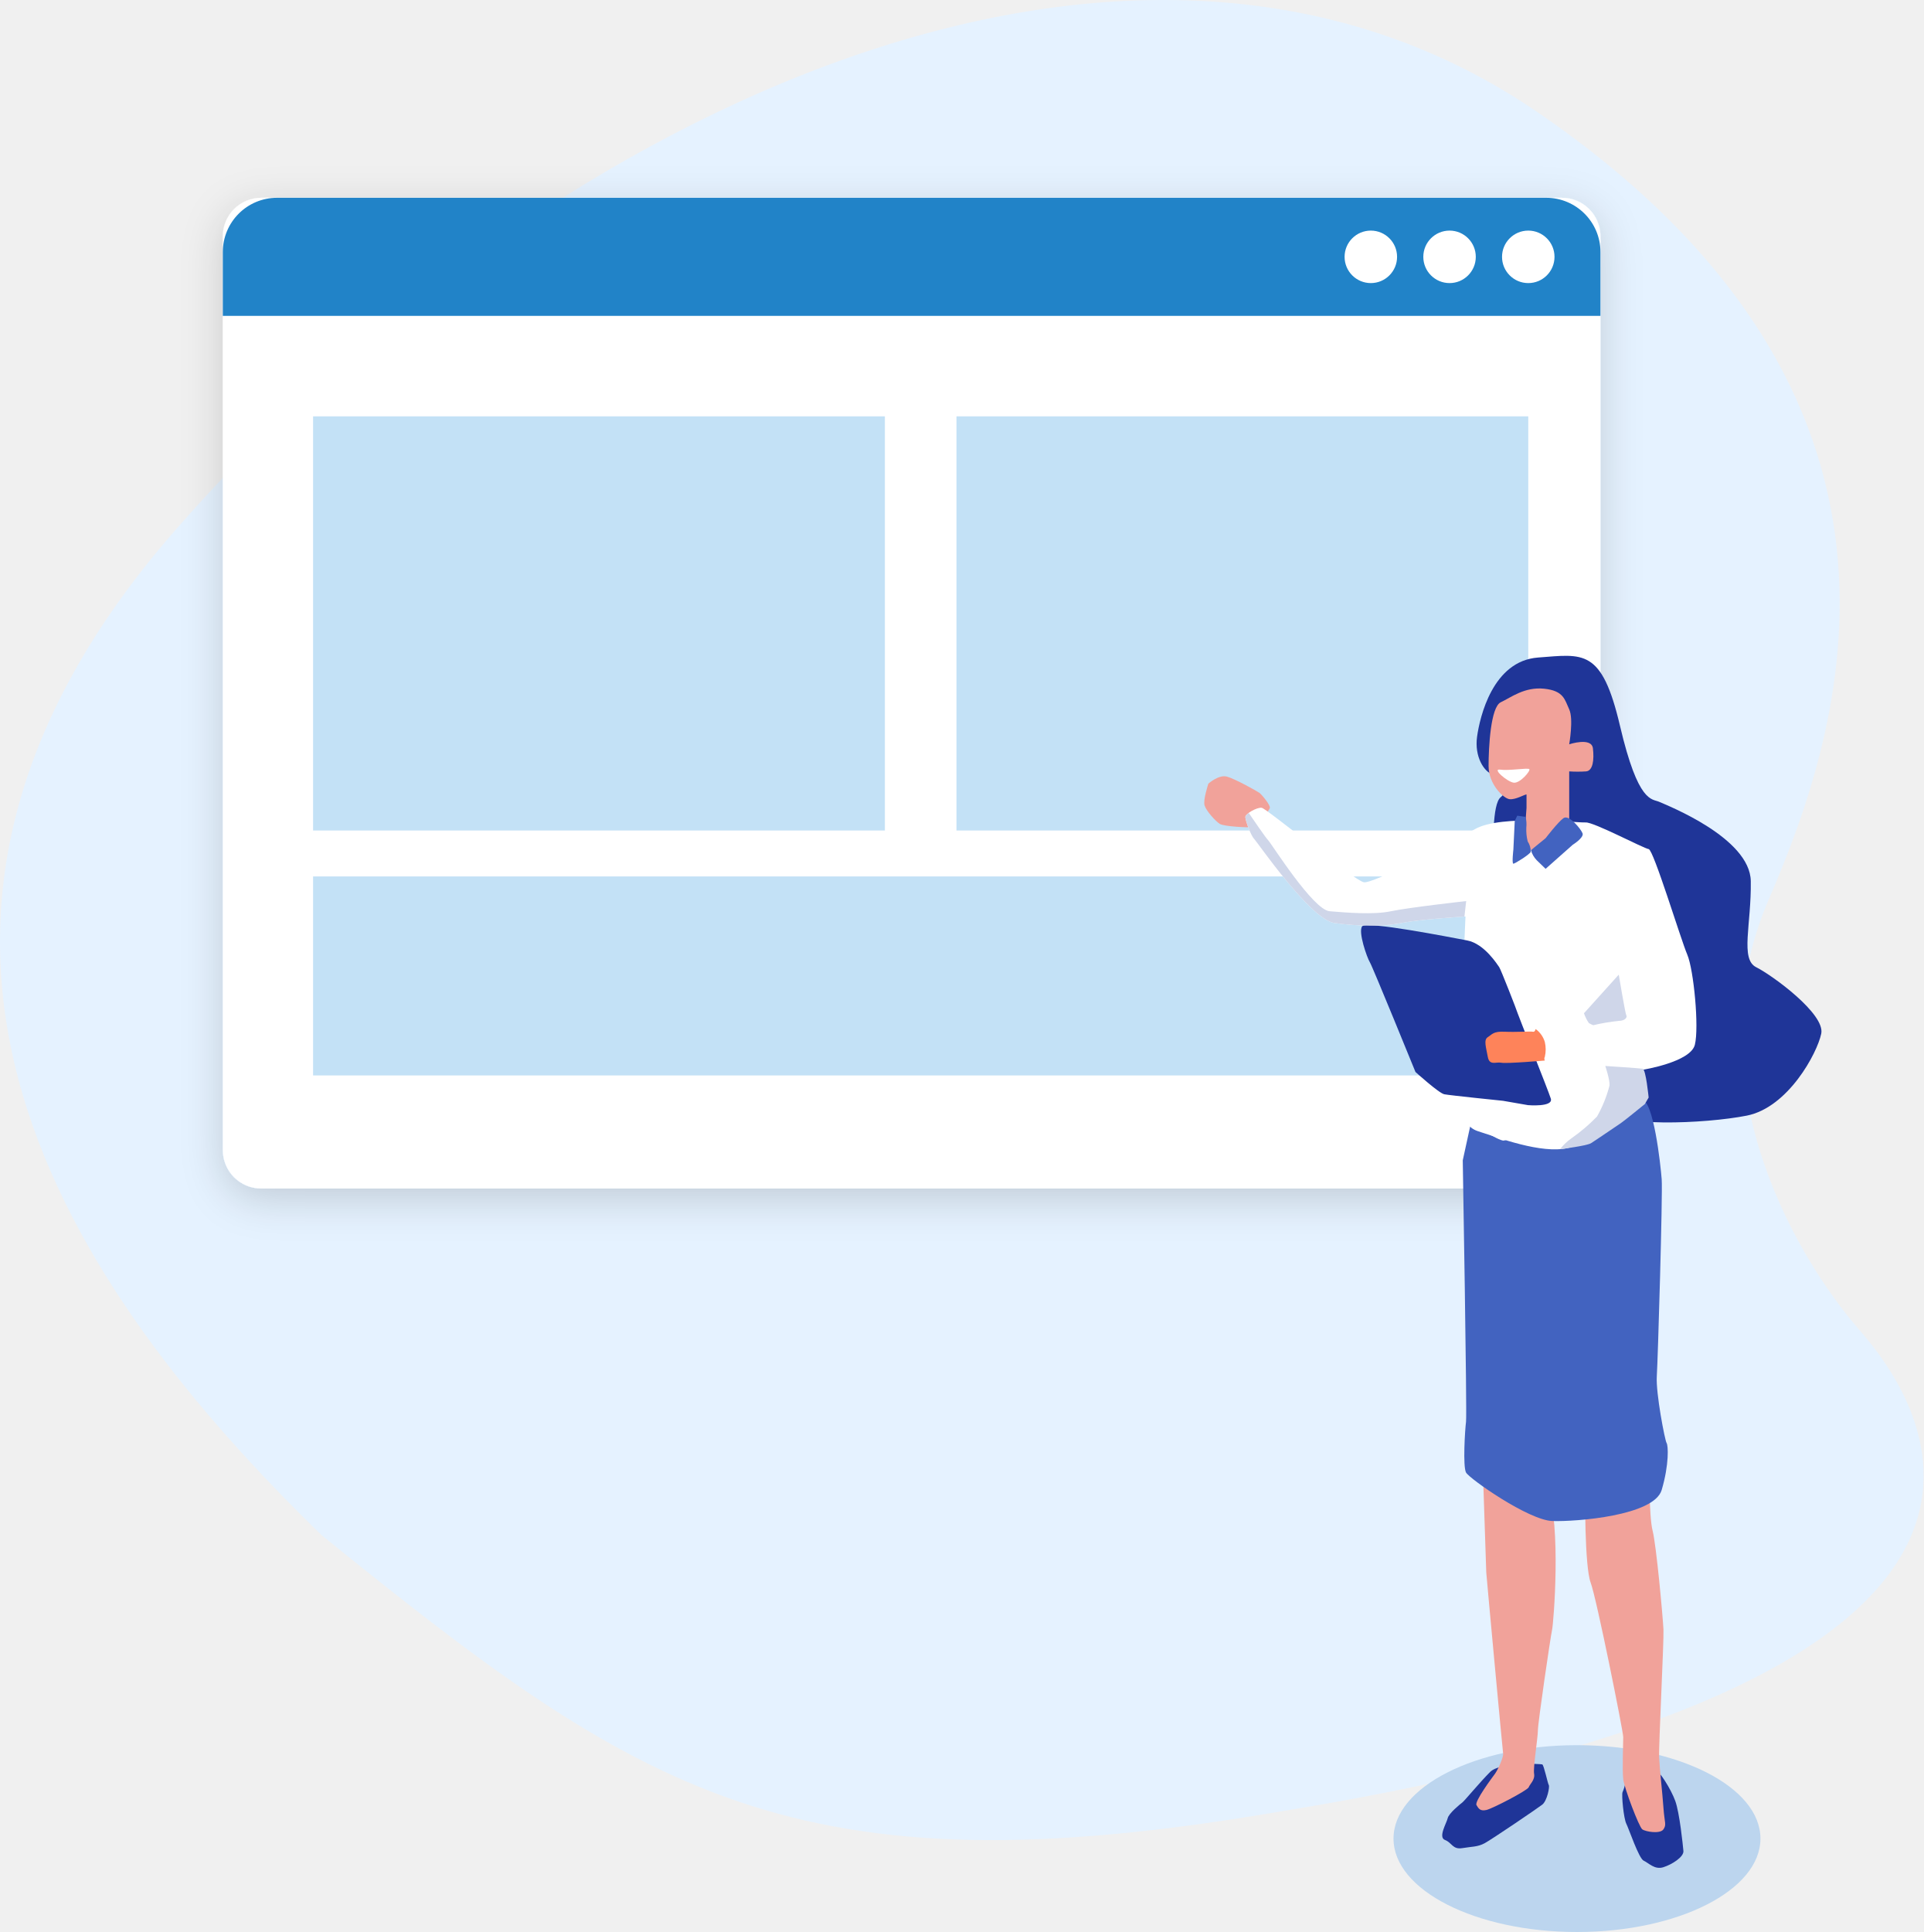
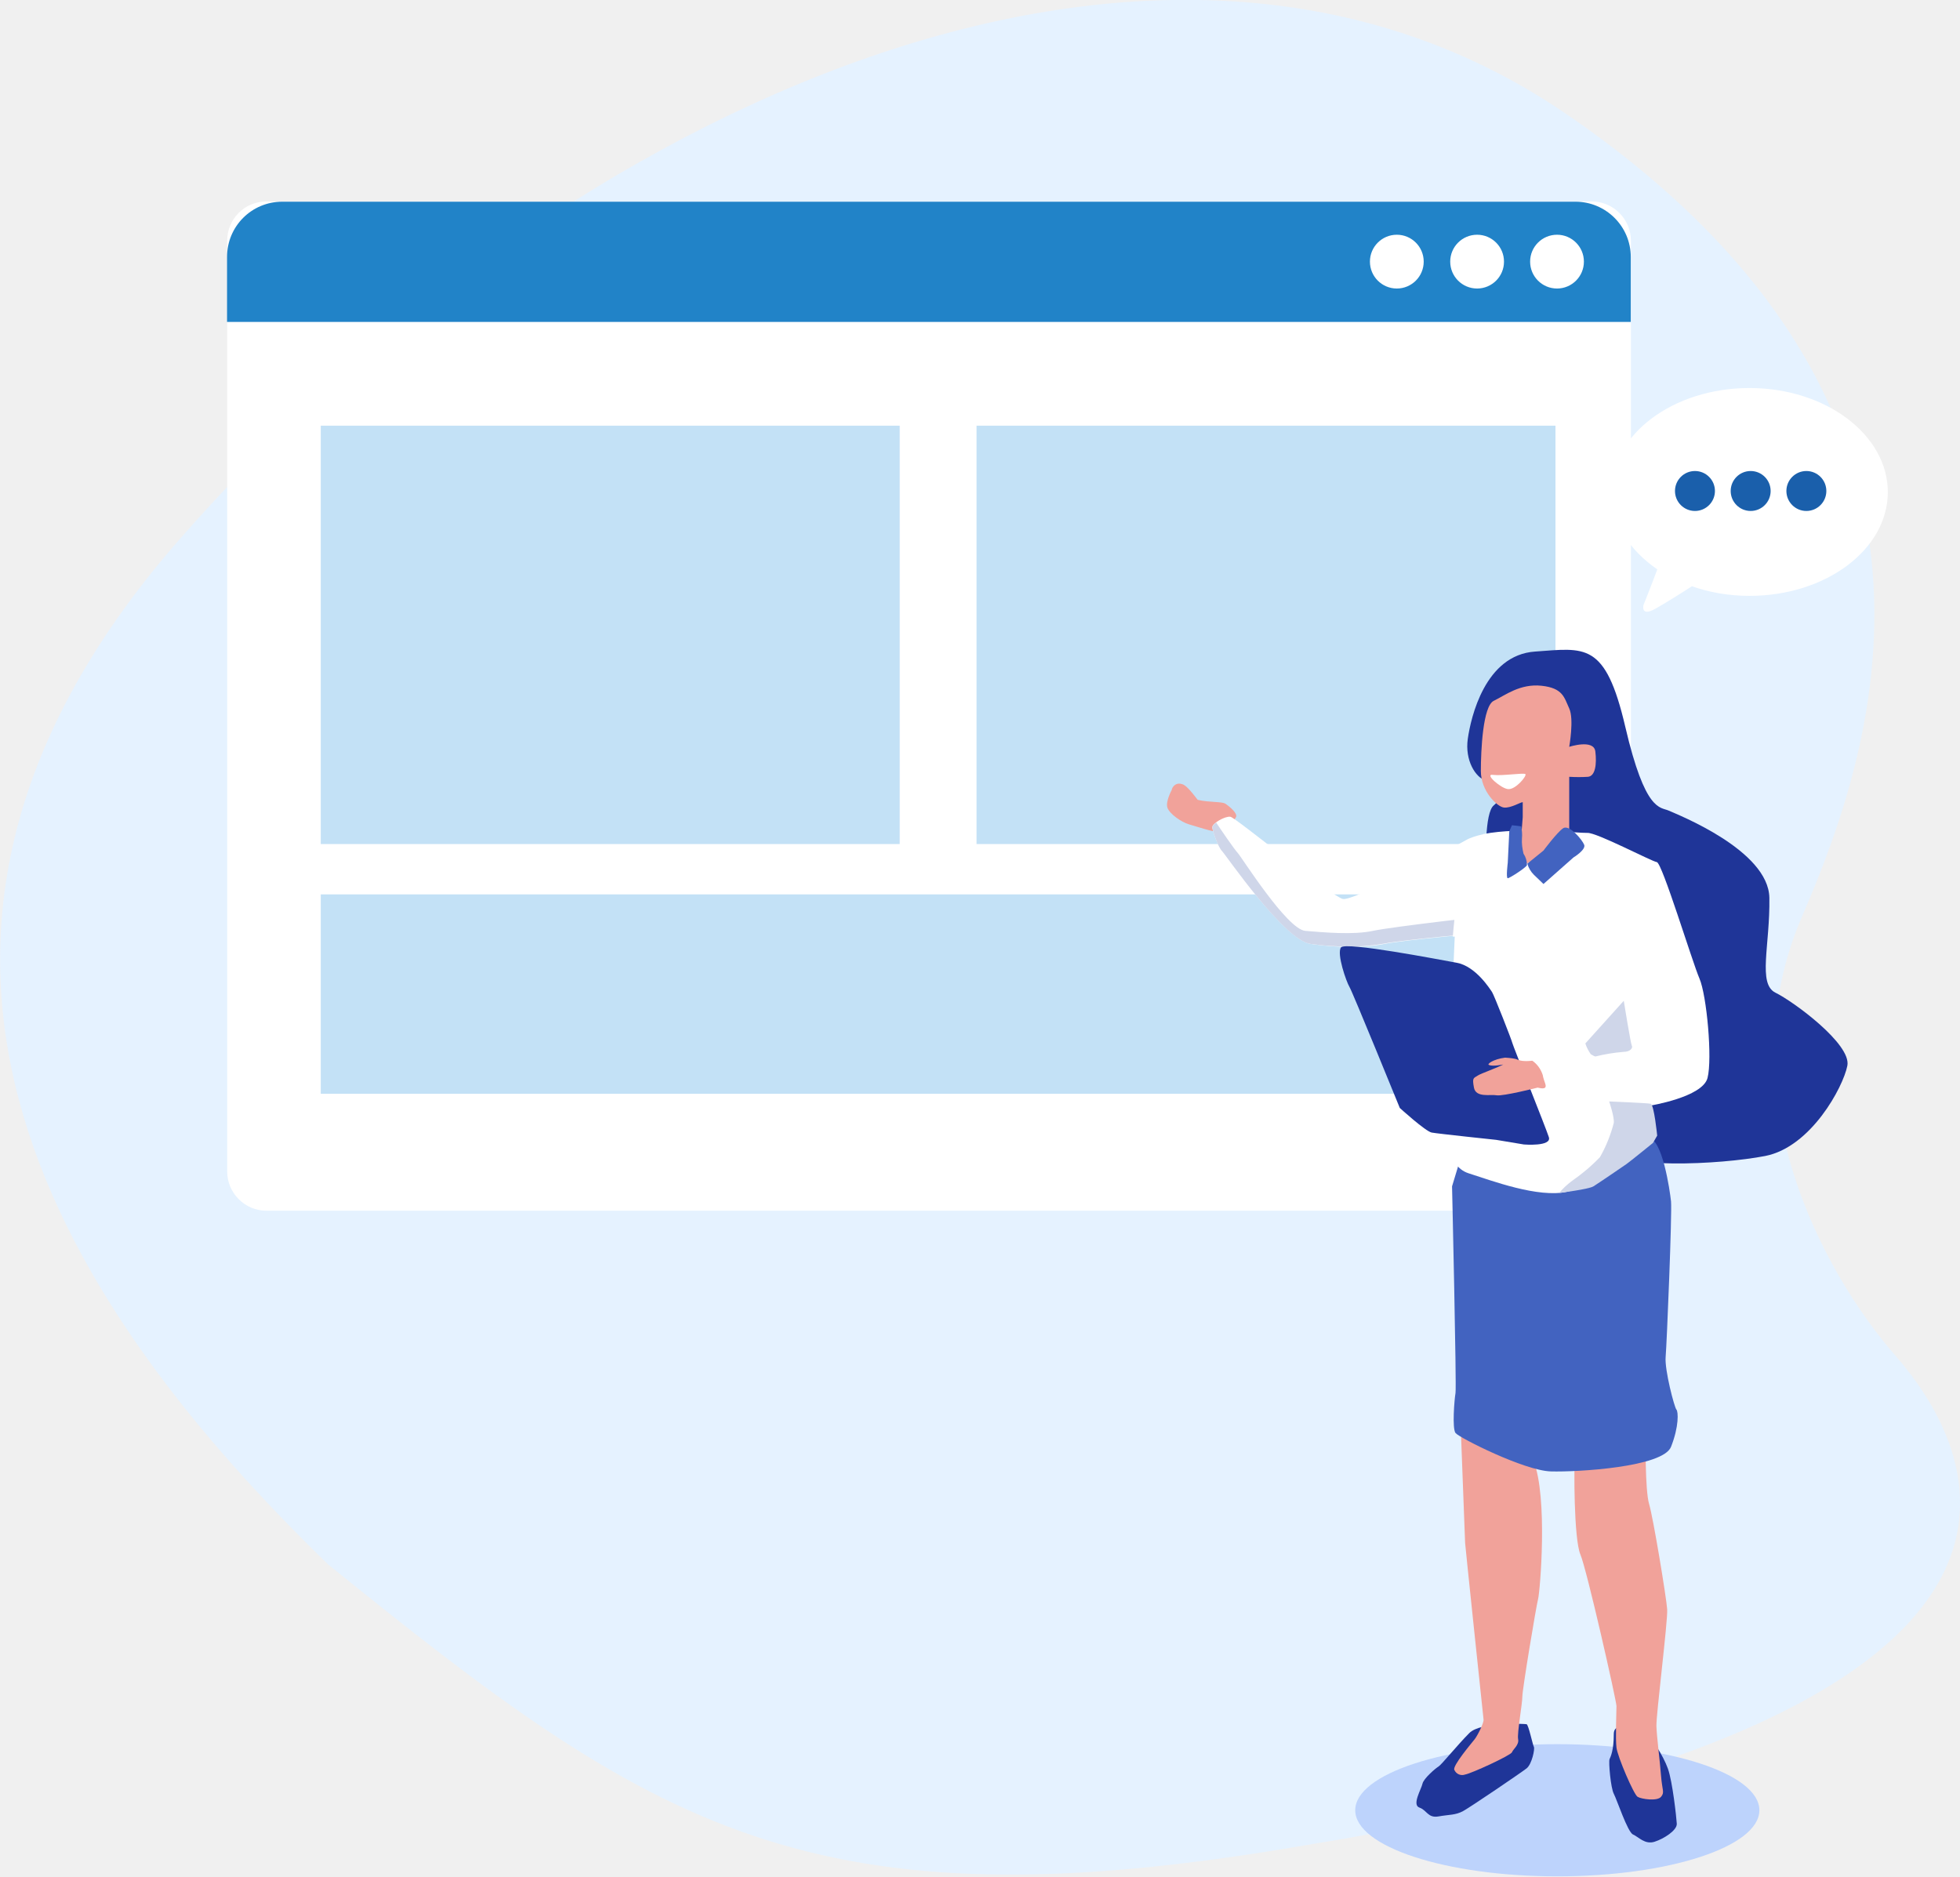
- <svg xmlns="http://www.w3.org/2000/svg" width="550.297" height="552.632" viewBox="0 0 550.297 552.632">
-   <defs>
-     <filter id="사각형_1641" x="45.746" y="41.577" width="430.107" height="319.382" filterUnits="userSpaceOnUse">
-       <feOffset dy="3" input="SourceAlpha" />
-       <feGaussianBlur stdDeviation="6" result="blur" />
-       <feFlood flood-opacity="0.161" />
-       <feComposite operator="in" in2="blur" />
-       <feComposite in="SourceGraphic" />
-     </filter>
-     <clipPath id="clip-path">
-       <rect id="사각형_77" data-name="사각형 77" width="291.768" height="185.962" fill="#fff" stroke="#707070" stroke-width="1" />
-     </clipPath>
-   </defs>
-   <g id="그룹_592" data-name="그룹 592" transform="translate(587.057 -891.143)">
-     <path id="패스_780" data-name="패스 780" d="M3099.278,573.08c-71.376-69.417-142.922-171.582-42.3-287.113s270.98-201.322,389.893-120.107,87.655,175.918,66.317,225.344,5.4,99.588,26.3,123.539,66.317,99.517-165.789,137.265C3234.2,676.029,3190.441,646.759,3099.278,573.08Z" transform="translate(-3594.253 757.251)" fill="#e5f2ff" />
-     <g id="그룹_639" data-name="그룹 639" transform="translate(-14 268)">
-       <g transform="matrix(1, 0, 0, 1, -573.06, 623.14)" filter="url(#사각형_1641)">
-         <rect id="사각형_1641-2" data-name="사각형 1641" width="394.107" height="283.382" rx="11" transform="translate(63.75 56.58)" fill="#fff" />
+ <svg xmlns="http://www.w3.org/2000/svg" version="1.1" id="Layer_1" x="0px" y="0px" viewBox="0 0 510.2 488.4" style="enable-background:new 0 0 510.2 488.4;" xml:space="preserve">
+   <style type="text/css">
+ 	.st0{fill:#E5F2FF;}
+ 	.st1{fill:#FFFFFF;}
+ 	.st2{fill:#2183C8;}
+ 	.st3{fill:#C3E1F6;}
+ 	.st4{fill:#F1A29A;}
+ 	.st5{fill:#CFD6E9;}
+ 	.st6{fill:#BDD3FC;}
+ 	.st7{fill:#1F3598;}
+ 	.st8{fill:#4263C0;}
+ 	.st9{fill:none;}
+ 	.st10{fill:#1A5FAB;}
+ </style>
+   <g>
+     <path id="패스_780" class="st0" d="M85.4,407.2C19.2,342.8-47.1,248.1,46.2,141S297.4-45.7,407.6,29.6s81.3,163.1,61.5,208.9   s5,92.3,24.4,114.5c19.4,22.2,61.5,92.3-153.7,127.3C210.5,502.6,169.9,475.5,85.4,407.2z" />
+     <g id="그룹_639" transform="translate(-14 268)">
+       <g transform="matrix(1, 0, 0, 1, -573.06, 623.14)">
+         <path id="사각형_1641-2" class="st1" d="M656.4-838.7h345c5.6,0,10.2,4.6,10.2,10.2v242.3c0,5.6-4.6,10.2-10.2,10.2h-345     c-5.6,0-10.2-4.6-10.2-10.2v-242.3C646.2-834.1,650.7-838.7,656.4-838.7z" />
      </g>
-       <path id="패스_1214" data-name="패스 1214" d="M15.511,0H378.6a15.511,15.511,0,0,1,15.511,15.511V33.781H0V15.511A15.511,15.511,0,0,1,15.511,0Z" transform="translate(-509.311 679.72)" fill="#2183c8" />
-       <ellipse id="타원_436" data-name="타원 436" cx="7.507" cy="7.507" rx="7.507" ry="7.507" transform="translate(-188.395 689.104)" fill="#fff" />
-       <ellipse id="타원_437" data-name="타원 437" cx="7.507" cy="7.507" rx="7.507" ry="7.507" transform="translate(-165.874 689.104)" fill="#fff" />
-       <ellipse id="타원_438" data-name="타원 438" cx="7.507" cy="7.507" rx="7.507" ry="7.507" transform="translate(-143.354 689.104)" fill="#fff" />
-       <g id="패스_1219" data-name="패스 1219" transform="translate(-299.428 742.234)" fill="#c3e1f6">
-         <path d="M 163.081 117.963 L 0.5 117.963 L 0.5 0.5 L 163.081 0.5 L 163.081 117.963 Z" stroke="none" />
-         <path d="M 1 1 L 1 117.463 L 162.581 117.463 L 162.581 1 L 1 1 M 0 0 L 163.581 0 L 163.581 118.463 L 0 118.463 L 0 0 Z" stroke="none" fill="#c3e1f6" />
+       <path id="패스_1214" class="st2" d="M87.5-215.5h336.6c7.9,0,14.4,6.4,14.4,14.4v16.9H73.1v-16.9    C73.1-209.1,79.5-215.5,87.5-215.5L87.5-215.5z" />
+       <ellipse id="타원_436" class="st1" cx="377.6" cy="-199.9" rx="7" ry="7" />
+       <ellipse id="타원_437" class="st1" cx="398.5" cy="-199.9" rx="7" ry="7" />
+       <ellipse id="타원_438" class="st1" cx="419.3" cy="-199.9" rx="7" ry="7" />
+       <g id="top">
+         <path id="right" class="st3" d="M418.9-48.3H268.2v-108.9h150.7V-48.3z">
+           <animateTransform additive="sum" attributeName="transform" type="translate" begin="0s" dur="3.5s" keyTimes="0; 0.1;0.2;0.3;0.4; 0.5;0.6;0.7;0.8;0.9;1" values="0 0; 0 0; 0 0; 0 0; -170 0; -170 0; -170 0; -170 0; 0 0; 0 0; 0 0; 0 0" repeatCount="indefinite" calcMode="paced" />
+         </path>
+         <path id="left" class="st3" d="M248.2-48.3H97.5v-108.9h150.7V-48.3z">
+           <animateTransform additive="sum" attributeName="transform" type="translate" begin="0s" dur="3.5s" keyTimes="0; 0.1;0.2;0.3;0.4; 0.5;0.6;0.7;0.8;0.9;1" values="0 0; 0 0; 0 0; 0 0; 170 0; 170 0; 170 0; 170 0; 0 0; 0 0; 0 0; 0 0" repeatCount="indefinite" calcMode="paced" />
+         </path>
+         <animateTransform additive="sum" attributeName="transform" type="translate" begin="0s" dur="3.5s" keyTimes="0; 0.1;0.2;0.3;0.4; 0.5;0.6;0.7;0.8;0.9;1" values="0 0; 0 0; 0 65; 0 65; 0 65; 0 65; 0 65; 0 65; 0 65; 0 65; 0 0; 0 0" repeatCount="indefinite" calcMode="paced" />
      </g>
-       <g id="패스_1220" data-name="패스 1220" transform="translate(-483.49 742.234)" fill="#c3e1f6">
-         <path d="M 163.081 117.963 L 0.5 117.963 L 0.5 0.5 L 163.081 0.5 L 163.081 117.963 Z" stroke="none" />
-         <path d="M 1 1 L 1 117.463 L 162.581 117.463 L 162.581 1 L 1 1 M 0 0 L 163.581 0 L 163.581 118.463 L 0 118.463 L 0 0 Z" stroke="none" fill="#c3e1f6" />
+       <path id="bottom" class="st3" d="M418.9,16.7H97.5v-51.9h321.4V16.7z">
+         <animateTransform additive="sum" attributeName="transform" type="translate" begin="0s" dur="3.5s" keyTimes="0; 0.1;0.2;0.3;0.4; 0.5;0.6;0.7;0.8;0.9;1" values="0 0; 0 0; 0 -125; 0 -125; 0 -125; 0 -125; 0 -125; 0 -125; 0 -125; 0 -125; 0 0; 0 0" repeatCount="indefinite" calcMode="paced" />
+       </path>
+     </g>
+     <g id="그룹_438" transform="translate(-1672.292 -486)">
+       <g id="그룹_264" transform="translate(-1463.731 -59.904)">
+         <g id="arm">
+           <path id="패스_330" class="st4" d="M3441,751.6c0.2-1.1,1.2-1.9,2.3-1.7c0.1,0,0.3,0.1,0.4,0.1c0.9,0.2,2.1,1.5,4.1,4.1      c3,0.7,6.2,0.4,7.2,1c1.6,1.1,3.1,2.6,2.8,3.4s-3.2,3.8-4.6,3.9s-5.5-1.3-7.6-1.9s-5.2-2.8-5.7-4.4S3441,751.6,3441,751.6z" />
+           <path class="st1" d="M3522.3,763c-1.8,0.4-3.5,0.9-4.7,1.6c-7.5,4.2-29.2,15.8-32,15.3s-27.9-21.2-29.3-21.4      c-1.4-0.2-4.7,1.7-4.7,2.7s1.6,5.3,2.5,6.2s16.2,23.2,23.1,24.2s13.7,1.1,19.2,0c4.8-1,25.9-2.9,28.3-3c0.5-6,2.4-11.6,2.2-16.2      C3526.9,769.5,3525.7,765.7,3522.3,763z" />
+           <path id="교차_9" class="st5" d="M3477.2,791.6c-6.9-0.9-22.1-23.2-23.1-24.2s-2.5-5.3-2.5-6.2c0-0.3,0.4-0.8,1-1.2      c0.7,1.1,4.8,7.1,5.6,7.9c0.9,0.9,12.8,19.9,17.6,20.3s12.5,1.1,17.6,0s31.8-4.1,31.8-4.1l-0.5,4.4c-1.9,0.1-23.4,2-28.3,3      c-2.9,0.5-5.8,0.8-8.7,0.8C3484.2,792.3,3480.7,792.1,3477.2,791.6z" />
+           <animateTransform accumulate="none" additive="sum" attributeName="transform" begin="0s" calcMode="linear" dur="3s" fill="remove" keyTimes="0; 0.5; 1" repeatCount="indefinite" restart="always" type="rotate" values="0 3530 766; 15 3530 766; 0 3530 766">
+ 					</animateTransform>
+         </g>
+         <path id="패스_484" class="st6" d="M3541.4,999.9c29.1,0,52.6,7.7,52.6,17.2c0,9.5-23.6,17.2-52.6,17.2s-52.6-7.7-52.6-17.2     C3488.8,1007.6,3512.4,999.9,3541.4,999.9z" />
+         <path id="패스_326" class="st7" d="M3518.1,738.2c0.8-5.6,4.5-21.8,17.5-22.7s18.3-2.7,23.5,19.6s9.1,20.8,11.3,21.8     s26,10.3,26.2,22.7s-3.1,22.4,1.6,24.7s19.8,13.4,18.7,19s-9.5,21.2-21.4,23.5s-38.3,3.5-41-1.9s-16.1-18.5-20-28     s-11.7-37.1-11.7-42.2s-0.4-17.3,2.1-19.2s0.6-5.6-2.1-6.4S3517.3,743.8,3518.1,738.2z" />
+         <path id="패스_341" class="st7" d="M3518.5,997c-3,3-7.3,8.3-8,8.7s-3.9,3.1-4.2,4.5s-2.8,5.5-0.8,6.2s2.2,2.8,5,2.3     s4.4-0.3,6.4-1.4s15.1-10,16.5-11.1s2.2-5.1,1.9-5.6s-1.4-5.8-1.9-5.9S3521.5,994,3518.5,997z" />
+         <path id="패스_342" class="st7" d="M3556.1,997.3c0,4.2-0.8,5.8-1.1,6.5s0.3,7.5,1.1,9s3.6,10,5,10.6s3.1,2.7,5.6,1.9     s5.9-3,5.8-4.7s-1.1-10.9-2.3-14.3s-4.5-8.6-5.8-9S3556.1,993.1,3556.1,997.3z" />
+         <path id="패스_339" class="st4" d="M3516.3,918.5c0,0,1.1,28.5,1.1,29s4.7,45.1,4.8,46s-1.6,4.2-2.3,5.1s-5.9,7-5.3,8     c0.5,1.1,1.7,1.6,2.8,1.2c1.7-0.3,11.9-5,12.2-5.8s1.9-1.9,1.6-3.4s1.1-9.2,1.1-11.1s3.6-23.5,4.1-25.4s2.6-26.4-1.2-36     S3516.3,918.5,3516.3,918.5z" />
+         <path id="패스_340" class="st4" d="M3546,924.8c-0.3,2.8-0.3,21.7,1.4,25.7s9.4,38.1,9.4,39.5s-0.3,8.4,0,10.8     s4.5,12.2,5.5,12.8s5.1,1.2,6.1,0s0.3-1.6,0-5.5s-1.1-10-1.2-12.9s3-27.4,2.8-30.4s-3.6-23.7-4.7-27.4s-0.9-17.2-0.9-17.2     S3546.3,922,3546,924.8z" />
+         <path id="패스_338" class="st8" d="M3516.3,847.1l-2.3,7.6c0,0,1.2,52.1,0.9,53.8s-0.9,9.2,0,10.4s17.9,9.8,24.8,10     s29.2-1.1,31.3-6.4s1.9-9.2,1.4-9.7s-3.1-10.3-2.8-13.7s1.7-37.6,1.4-40.5s-2.3-16.4-5.8-16.4s-38,8.4-39.6,8.4     S3516.3,847.1,3516.3,847.1z" />
+         <path id="교차_7" class="st9" d="M3553.5,914.9c0.9-5.3,2.2-15.6,2.7-21.8c0.4-6.2,3.1-32.5,0-33.9c-1.8-0.8-4-8-5.6-14     c7.1-1.6,13.3-2.9,14.7-2.9c3.4,0,5.5,13.4,5.8,16.4s-1.1,37.1-1.4,40.5s2.3,13.3,2.8,13.7s0.8,4.4-1.4,9.7     c-1.6,3.8-13.6,5.5-22.8,6.1C3550.6,923.5,3553.1,917.5,3553.5,914.9z" />
+         <path class="st1" d="M3578.4,800.6c-1.9-4.4-9.7-30.1-11.1-30.3s-15.8-7.8-18.1-7.6c-2,0.1-17.5-1.6-27,0.3     c-1.4,1.3-3.1,3.1-4.3,5.6c-2.1,4.2-3.2,15.1-3.7,21.1c0.3,0,0.5,0,0.5,0l-2.2,50.2c0,0-0.2,9.5,5.8,11.4s18.1,6.5,25.7,4.8     s22-11.1,22.3-15.1c0.2-2.5-0.1-5-0.8-7.3c0,0,13.7-2.2,15-7.2S3580.3,805,3578.4,800.6z" />
+         <path id="패스_327" class="st4" d="M3524.9,728.3c2.9-1.4,6.8-4.5,12.4-3.9s5.9,3.1,7.2,5.9s0,10,0,10s6.4-2.1,6.8,1.2     s0,6.4-1.9,6.6c-1.6,0.1-3.2,0.1-4.9,0v14l1.2,1.7l-12.3,6.9l-4.2-6.5l2.9-1.8l0.3-3.8v-3.9c-0.6,0-3.1,1.6-4.9,1.4s-6-4.3-6-9.5     S3522,729.6,3524.9,728.3z" />
+         <path id="패스_331" class="st8" d="M3528.9,762.3l-0.4,8.2c0,0-0.5,4,0,4s4.8-2.8,5-3.4c0-1.1-0.3-2.1-0.9-3     c-0.3-1.3-0.5-2.6-0.4-4c0.1-1,0-2.1-0.2-3.1l-2.4-0.3L3528.9,762.3z" />
+         <path id="패스_334" class="st5" d="M3558.7,806.4l-10,11.1c0.3,1,0.8,1.9,1.4,2.8c0.4,0.2,0.8,0.5,1.2,0.6     c2.4-0.6,4.9-1,7.3-1.2c1.9,0,2.5-1.1,2.2-1.6S3558.7,806.4,3558.7,806.4z" />
+         <path id="패스_335" class="st5" d="M3554.9,832.6c0,0,1.4,4.1,1.2,5.6c-0.8,3.1-2,6.1-3.6,8.9c-2.2,2.3-4.7,4.4-7.3,6.2     c-1.2,0.9-2.3,1.9-3.3,3.1c0,0,7.6-0.9,8.9-1.7s7.6-5.1,8.6-5.8s6.9-5.5,6.9-5.5l1.1-1.9c0,0-0.8-8.1-1.7-8.3     S3554.9,832.6,3554.9,832.6z" />
+         <path id="패스_332" class="st8" d="M3542.9,761.5c-1.6,1.1-5.1,5.8-5.1,5.8l-4.2,3.4c0.3,1.1,0.9,2.1,1.7,2.9l2.5,2.4l7.8-6.9     c0,0,3.3-2,2.8-3.3S3544.5,760.4,3542.9,761.5z" />
+         <path id="패스_337" class="st7" d="M3485.1,792.5c-1.2,1.6,1.4,9,2.2,10.3s13.1,31.5,13.1,31.5s6.7,6.1,8.3,6.4     s16.8,1.9,16.8,1.9l7.2,1.2c0,0,7.3,0.6,6.5-1.9s-9.4-23.9-9.5-24.5s-4.8-12.6-5.3-13.3s-4.2-6.7-9.2-7.6     S3486.4,791,3485.1,792.5z" />
+         <path id="패스_336" class="st4" d="M3534.9,822c1.3,0.9,2.2,2.2,2.7,3.7c0.3,1.7,1,2.6,0.7,3.2s-2,0.1-2,0.1s-9.1,2.3-10.7,2     s-5.4,0.7-5.9-2s-0.1-2.4,1.1-3.2c0.8-0.5,4.8-1.9,6.5-2.8c0.3-0.1-2.6,0.6-3.7,0.1c-0.6-0.2,1.1-1.5,4.2-1.9     c3.3,0.2,3.2,0.6,3.8,0.7C3532.7,822.2,3533.8,822.1,3534.9,822z" />
+         <path id="패스_416" class="st1" d="M3533.1,747.4c-0.5-0.4-5.9,0.5-8.4,0.2c-2.5-0.4,2.1,3.6,3.9,3.7     C3530.5,751.5,3533.5,747.9,3533.1,747.4z" />
      </g>
-       <g id="패스_1221" data-name="패스 1221" transform="translate(-483.49 873.84)" fill="#c3e1f6">
-         <path d="M 347.143 56.424 L 0.5 56.424 L 0.5 0.5 L 347.143 0.5 L 347.143 56.424 Z" stroke="none" />
-         <path d="M 1 1 L 1 55.924 L 346.643 55.924 L 346.643 1 L 1 1 M 3.0517578125e-05 -2.288818359375e-05 L 347.643 -2.288818359375e-05 L 347.643 56.924 L 3.0517578125e-05 56.924 L 3.0517578125e-05 -2.288818359375e-05 Z" stroke="none" fill="#c3e1f6" />
+       <g id="buble">
+         <path class="st1" d="M2127.7,587c-19.9,0-36,12.1-36,27c0,8,4.7,15.2,12,20.2c-1.1,3-3.6,9.3-3.6,9.3s-0.8,3.1,3,1     c2.7-1.5,7.3-4.4,9.6-5.9c4.6,1.6,9.6,2.5,15,2.5c19.9,0,36-12.1,36-27S2147.6,587,2127.7,587z" />
+         <ellipse id="타원_266" class="st10" cx="2142.5" cy="613.8" rx="5.2" ry="5.2">
+           <animate accumulate="none" additive="replace" attributeName="opacity" calcMode="linear" dur="2s" fill="remove" keyTimes="0; 0.25; 0.5; 0.75; 1" repeatCount="indefinite" restart="always" values="1;1;0;1;1">
+ 				</animate>
+         </ellipse>
+         <ellipse id="타원_267" class="st10" cx="2128" cy="613.8" rx="5.2" ry="5.2">
+           <animate accumulate="none" additive="replace" attributeName="opacity" calcMode="linear" dur="2s" fill="remove" keyTimes="0; 0.25; 0.5; 0.75; 1" repeatCount="indefinite" restart="always" values="1;0;1;1;1">
+ 				</animate>
+         </ellipse>
+         <ellipse id="타원_268" class="st10" cx="2113.5" cy="613.8" rx="5.2" ry="5.2">
+           <animate accumulate="none" additive="replace" attributeName="opacity" calcMode="linear" dur="2s" fill="remove" keyTimes="0; 0.25; 0.5; 0.75; 1" repeatCount="indefinite" restart="always" values="0;1;1;1;0">
+ 				</animate>
+         </ellipse>
      </g>
    </g>
-     <g id="그룹_294" data-name="그룹 294" transform="translate(-242.54 1078.737)">
-       <ellipse id="타원_255" data-name="타원 255" cx="52.486" cy="26.72" rx="52.486" ry="26.72" transform="translate(54.141 311.598)" fill="#bcd5ee" />
-       <path id="패스_326" data-name="패스 326" d="M4439.931,4637.8c.772-5.619,4.457-21.707,17.444-22.676s18.218-2.715,23.454,19.577,9.11,20.741,11.242,21.71,25.976,10.271,26.167,22.677-3.1,22.293,1.55,24.62,19.772,13.375,18.608,19-9.5,21.127-21.32,23.454-38.187,3.487-40.9-1.939-16.088-18.412-19.964-27.912-11.631-37.021-11.631-42.061-.389-17.252,2.131-19.189.581-5.62-2.131-6.4S4439.156,4643.424,4439.931,4637.8Z" transform="translate(-4361.887 -4614.636)" fill="#1f3598" />
-       <path id="패스_341" data-name="패스 341" d="M4444.932,4754.149c-2.954,2.955-7.309,8.241-7.929,8.707s-3.889,3.111-4.2,4.51-2.8,5.443-.778,6.221,2.177,2.8,4.977,2.331,4.354-.312,6.375-1.4,15.083-9.95,16.482-11.038,2.178-5.131,1.866-5.6-1.4-5.754-1.866-5.908S4447.886,4751.195,4444.932,4754.149Z" transform="translate(-4363.164 -4434.874)" fill="#1f3598" />
-       <path id="패스_342" data-name="패스 342" d="M4458.031,4754.132c0,4.2-.778,5.754-1.088,6.533s.311,7.463,1.088,9.018,3.579,9.951,4.977,10.572,3.11,2.645,5.6,1.866,5.91-2.955,5.754-4.664-1.089-10.884-2.333-14.306-4.509-8.553-5.753-9.019S4458.031,4749.933,4458.031,4754.132Z" transform="translate(-4337.286 -4435.608)" fill="#1f3598" />
-       <path id="패스_339" data-name="패스 339" d="M4438,4713.037s1.088,32.149,1.088,32.678,4.665,50.769,4.821,51.823-1.553,4.742-2.33,5.794-5.91,7.908-5.288,8.962,1.087,1.756,2.8,1.4,11.821-5.623,12.131-6.5,1.864-2.111,1.552-3.868,1.09-10.363,1.09-12.471,3.577-26.526,4.043-28.635,2.643-29.691-1.246-40.579S4438,4713.037,4438,4713.037Z" transform="translate(-4358.412 -4483.551)" fill="#f1a29a" />
-       <path id="패스_340" data-name="패스 340" d="M4452.359,4718.967c-.313,3.146-.311,24.284,1.4,28.825s9.328,42.629,9.328,44.2-.311,9.435,0,12.054,4.512,13.629,5.443,14.327,5.133,1.4,6.065,0,.311-1.746,0-6.115-1.091-11.182-1.244-14.5,1.4-33.211,1.244-36.53-2.02-24.094-3.109-28.289-.934-19.215-.934-19.215S4452.669,4715.821,4452.359,4718.967Z" transform="translate(-4343.225 -4482.708)" fill="#f1a29a" />
-       <path id="패스_338" data-name="패스 338" d="M4438.268,4680.682l-2.322,10.621s1.244,72.4.935,74.784-.936,12.787,0,14.521,17.88,13.657,24.723,13.874,29.077-1.514,31.253-8.891,1.868-12.785,1.4-13.435-3.11-14.306-2.8-19.075,1.713-52.244,1.4-56.357-2.332-22.763-5.751-22.763-37.941,11.705-39.5,11.705S4438.268,4680.682,4438.268,4680.682Z" transform="translate(-4361.994 -4546.999)" fill="#4263c0" />
-       <path id="교차_7" data-name="교차 7" d="M5.249,72.369C6.136,67.04,7.47,56.823,7.914,50.608s3.108-32.422,0-33.755C6.128,16.089,3.905,8.889,2.335,2.891,9.435,1.308,15.629,0,16.979,0,20.4,0,22.42,13.372,22.731,16.326s-1.087,37.009-1.4,40.428,2.334,13.218,2.8,13.685.778,4.354-1.4,9.64C21.159,83.9,9.14,85.605,0,86.2,2.341,80.968,4.8,75.045,5.249,72.369Z" transform="translate(108.132 126.964)" fill="none" />
-       <path id="패스_330" data-name="패스 330" d="M4398.111,4629.255s2.955-2.644,5.287-2.021,8.708,4.2,9.33,4.662,3.267,3.578,2.955,4.354-3.422,5.289-4.82,5.444-8.24-.157-9.487-.935-3.885-3.73-4.353-5.286S4398.111,4629.255,4398.111,4629.255Z" transform="translate(-4396.936 -4592.691)" fill="#f1a29a" />
-       <path id="패스_329" data-name="패스 329" d="M4408.736,4631.177c-1.4-.156-4.664,1.711-4.664,2.644s1.554,5.286,2.489,6.219,16.171,23.169,23.013,24.1,13.684,1.086,19.125,0,18.35-1.865,18.35-1.865l-2.178,50.068s-.154,9.485,5.754,11.352,18.039,6.53,25.657,4.819,21.924-11.039,22.235-15.082a20.565,20.565,0,0,0-.778-7.309s13.685-2.175,14.929-7.152-.313-21.459-2.178-25.813-9.642-30.009-11.04-30.165-15.705-7.775-18.037-7.62-24.1-2.331-31.566,1.867-29.076,15.7-31.876,15.239S4410.137,4631.333,4408.736,4631.177Z" transform="translate(-4392.318 -4587.715)" fill="#fff" />
-       <path id="패스_327" data-name="패스 327" d="M4444.694,4622.422c2.908-1.357,6.787-4.46,12.405-3.877s5.885,3.126,7.173,5.9,0,10,0,10,6.4-2.134,6.786,1.161,0,6.4-1.939,6.59a36.436,36.436,0,0,1-4.847,0v13.981l1.164,1.72-12.295,6.9-4.224-6.482,2.863-1.831.281-3.818v-3.877c-.582,0-3.1,1.551-4.846,1.357s-6.009-4.261-6.009-9.5S4441.786,4623.778,4444.694,4622.422Z" transform="translate(-4359.869 -4609.14)" fill="#f1a29a" />
-       <path id="패스_331" data-name="패스 331" d="M4442.861,4633.379l-.393,8.193s-.468,4.019,0,4.019,4.81-2.764,4.965-3.389a5.157,5.157,0,0,0-.868-2.993,13.628,13.628,0,0,1-.393-3.938,9.407,9.407,0,0,0-.193-3.074l-2.406-.34Z" transform="translate(-4354.038 -4586.128)" fill="#4263c0" />
-       <path id="패스_334" data-name="패스 334" d="M4463.669,4655.635l-9.953,11.041a11.529,11.529,0,0,0,1.4,2.8,8.389,8.389,0,0,0,1.244.622,56.514,56.514,0,0,1,7.308-1.244c1.865,0,2.486-1.089,2.175-1.555S4463.669,4655.635,4463.669,4655.635Z" transform="translate(-4345.089 -4564.436)" fill="#cfd6e9" />
-       <path id="패스_335" data-name="패스 335" d="M4463.152,4669.023s1.363,4.042,1.207,5.6a36.485,36.485,0,0,1-3.576,8.863,50.561,50.561,0,0,1-7.309,6.22,15.3,15.3,0,0,0-3.265,3.111s7.62-.932,8.863-1.709,7.616-5.135,8.552-5.754,6.842-5.44,6.842-5.44l1.087-1.869s-.778-8.085-1.71-8.239S4463.152,4669.023,4463.152,4669.023Z" transform="translate(-4348.425 -4551.701)" fill="#cfd6e9" />
-       <path id="패스_332" data-name="패스 332" d="M4455.955,4631.657c-1.556,1.09-5.131,5.754-5.131,5.754l-4.2,3.421a6.908,6.908,0,0,0,1.679,2.9l2.521,2.441,7.773-6.892s3.266-2.021,2.8-3.265S4457.51,4630.568,4455.955,4631.657Z" transform="translate(-4353.173 -4585.244)" fill="#4263c0" />
-       <path id="패스_333" data-name="패스 333" d="M4460.147,4653.811c-1.4.621-1.086,15.7,0,16.016s5.131,1.088,4.977,0S4461.548,4653.188,4460.147,4653.811Z" transform="translate(-4339.859 -4566.188)" fill="none" />
-       <path id="패스_337" data-name="패스 337" d="M4421.363,4648.7c-1.243,1.556,1.4,9.02,2.179,10.263s13.061,31.41,13.061,31.41,6.687,6.062,8.242,6.375,16.792,1.866,16.792,1.866l7.152,1.244s7.309.622,6.531-1.866-9.33-23.792-9.484-24.414-4.822-12.594-5.289-13.215-4.2-6.687-9.174-7.62S4422.608,4647.142,4421.363,4648.7Z" transform="translate(-4376.179 -4571.336)" fill="#1f3598" />
-       <path id="교차_9" data-name="교차 9" d="M25.5,31.506C18.661,30.572,3.421,8.337,2.489,7.4S0,2.118,0,1.184C0,.861.394.425.966,0c.741,1.093,4.811,7.082,5.6,7.874.872.872,12.8,19.873,17.544,20.26s12.506,1.067,17.546,0,21.521-2.907,21.521-2.907l-.5,4.432c-1.944.122-13.1.855-18.056,1.847a44.807,44.807,0,0,1-8.668.758A78.3,78.3,0,0,1,25.5,31.506Z" transform="translate(11.754 44.923)" fill="#cfd6e9" />
-       <path id="패스_416" data-name="패스 416" d="M8.649.025C8.1-.264,3.126,2.042.641,2.328S3.58,5.21,5.388,4.921,9.2.312,8.649.025Z" transform="matrix(0.966, 0.259, -0.259, 0.966, 84.641, 30.139)" fill="#fff" />
-       <path id="패스_336" data-name="패스 336" d="M4453.622,4663.6a7.039,7.039,0,0,1,2.645,3.732,9.243,9.243,0,0,1,0,4.2,1.117,1.117,0,0,0,0,1.088s-10.884.932-12.439.623-3.422.932-3.888-1.711-1.246-4.821,0-5.6,1.554-1.71,4.82-1.555,7.464-.155,8.085,0S4453.622,4663.6,4453.622,4663.6Z" transform="translate(-4358.833 -4556.854)" fill="#fe835a" />
-     </g>
-     <line id="선_87" data-name="선 87" x2="392.231" transform="translate(-505.588 964.809)" fill="none" />
  </g>
</svg>
